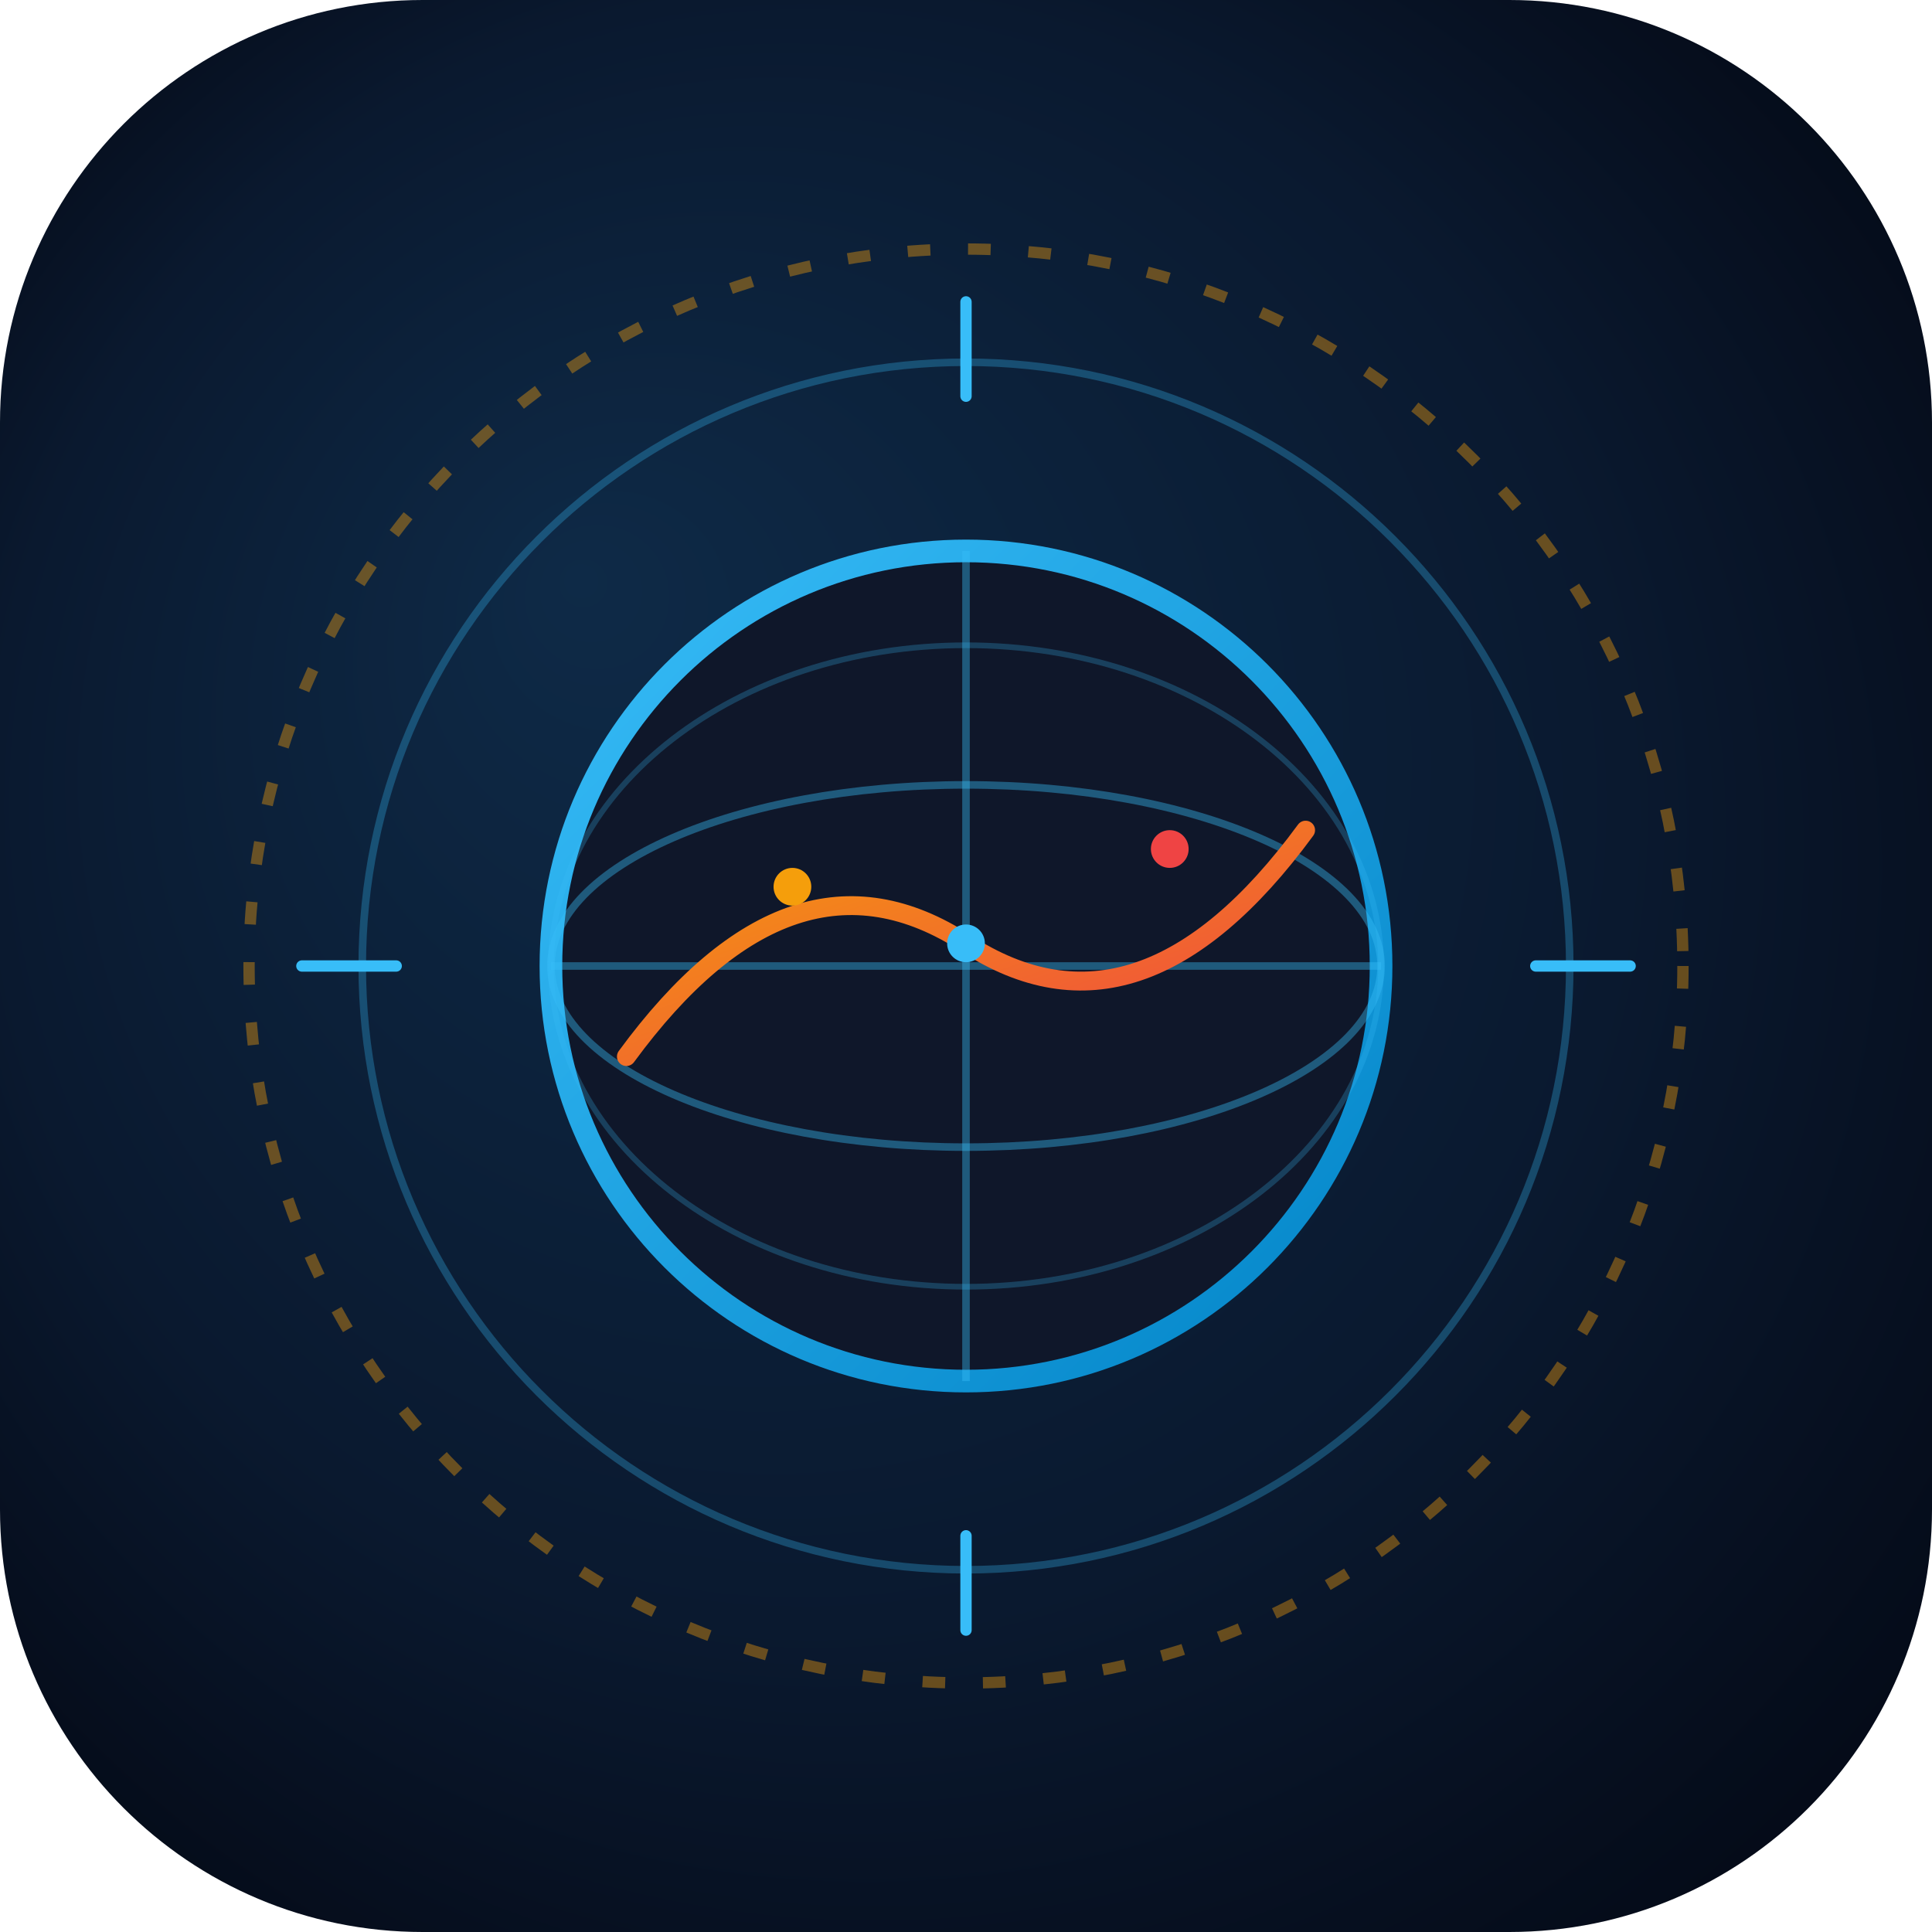
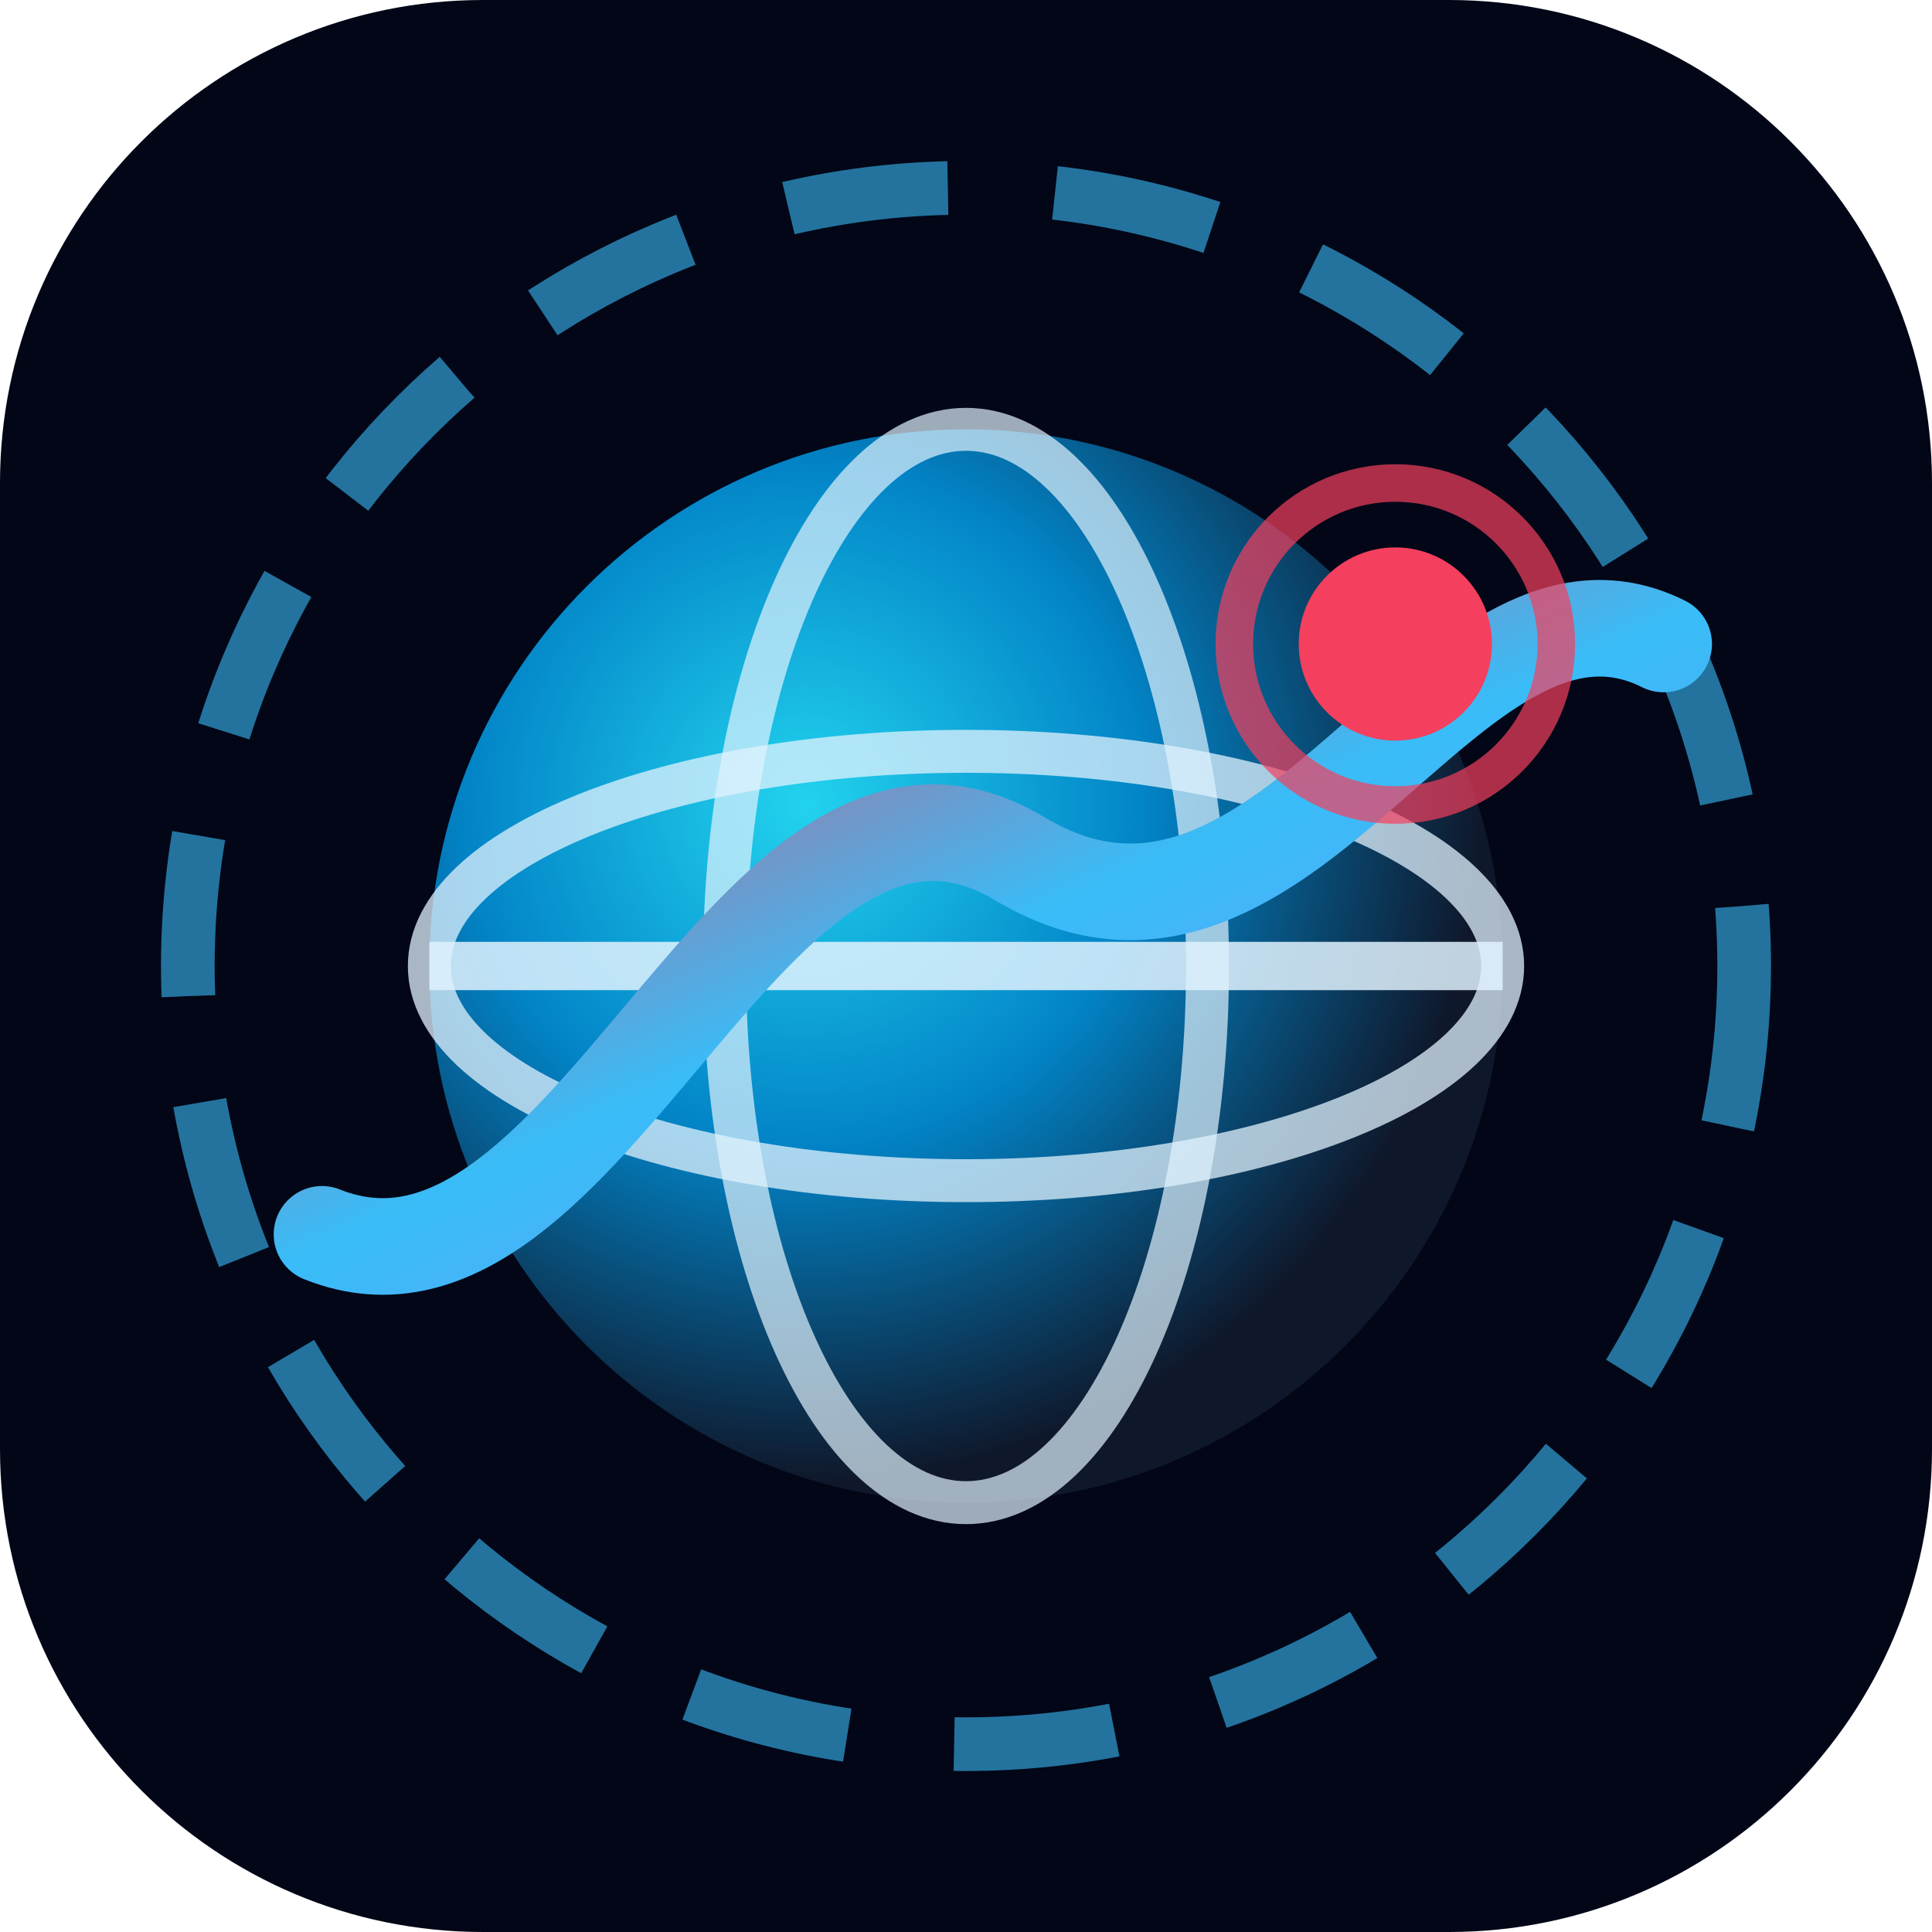
- <svg xmlns="http://www.w3.org/2000/svg" viewBox="0 0 512 512" width="512" height="512">
+ <svg xmlns="http://www.w3.org/2000/svg" viewBox="0 0 36 36" fill="none">
+   <rect width="36" height="36" rx="9" fill="#020617" />
+   <circle cx="18" cy="18" r="14.5" stroke="#38bdf8" stroke-width="1" stroke-dasharray="3 2" opacity="0.6" />
  <defs>
-     <radialGradient id="bg" cx="50%" cy="50%" r="70%" fx="30%" fy="30%">
-       <stop offset="0%" stop-color="#0e2a47" />
-       <stop offset="60%" stop-color="#0a192f" />
-       <stop offset="100%" stop-color="#030712" />
+     <radialGradient id="globeGrad" cx="35%" cy="35%" r="70%">
+       <stop offset="0%" stop-color="#22d3ee" />
+       <stop offset="45%" stop-color="#0284c7" />
+       <stop offset="90%" stop-color="#0f172a" />
    </radialGradient>
-     <linearGradient id="solarGlow" x1="0%" y1="0%" x2="100%" y2="100%">
-       <stop offset="0%" stop-color="#f59e0b" />
-       <stop offset="100%" stop-color="#ef4444" />
-     </linearGradient>
-     <linearGradient id="atmosphere" x1="0%" y1="0%" x2="100%" y2="100%">
-       <stop offset="0%" stop-color="#38bdf8" />
-       <stop offset="100%" stop-color="#0284c7" />
+     <linearGradient id="ringGrad" x1="0%" y1="0%" x2="100%" y2="100%">
+       <stop offset="0%" stop-color="#f43f5e" />
+       <stop offset="50%" stop-color="#38bdf8" />
+       <stop offset="100%" stop-color="#818cf8" />
    </linearGradient>
  </defs>
-   <rect width="512" height="512" rx="112" fill="url(#bg)" />
-   <circle cx="256" cy="256" r="190" fill="none" stroke="#f59e0b" stroke-width="3" stroke-dasharray="6 10" opacity="0.4" />
-   <circle cx="256" cy="256" r="160" fill="none" stroke="#38bdf8" stroke-width="2" stroke-opacity="0.3" />
-   <circle cx="256" cy="256" r="110" fill="#0f172a" stroke="url(#atmosphere)" stroke-width="6" />
-   <ellipse cx="256" cy="256" rx="110" ry="48" fill="none" stroke="#38bdf8" stroke-width="2" opacity="0.4" />
-   <ellipse cx="256" cy="256" rx="110" ry="85" fill="none" stroke="#38bdf8" stroke-width="1.5" opacity="0.25" />
-   <line x1="256" y1="146" x2="256" y2="366" stroke="#38bdf8" stroke-width="2" opacity="0.4" />
-   <line x1="146" y1="256" x2="366" y2="256" stroke="#38bdf8" stroke-width="2" opacity="0.4" />
-   <path d="M 166 280 Q 210 220 256 250 T 346 220" fill="none" stroke="url(#solarGlow)" stroke-width="5" stroke-linecap="round" />
-   <circle cx="210" cy="235" r="5" fill="#f59e0b" />
-   <circle cx="256" cy="250" r="5" fill="#38bdf8" />
-   <circle cx="310" cy="225" r="5" fill="#ef4444" />
-   <line x1="256" y1="80" x2="256" y2="105" stroke="#38bdf8" stroke-width="3" stroke-linecap="round" />
-   <line x1="256" y1="407" x2="256" y2="432" stroke="#38bdf8" stroke-width="3" stroke-linecap="round" />
-   <line x1="80" y1="256" x2="105" y2="256" stroke="#38bdf8" stroke-width="3" stroke-linecap="round" />
-   <line x1="407" y1="256" x2="432" y2="256" stroke="#38bdf8" stroke-width="3" stroke-linecap="round" />
+   <circle cx="18" cy="18" r="10" fill="url(#globeGrad)" />
+   <ellipse cx="18" cy="18" rx="10" ry="4" stroke="#e0f2fe" stroke-width="0.8" opacity="0.75" />
+   <line x1="8" y1="18" x2="28" y2="18" stroke="#e0f2fe" stroke-width="0.9" opacity="0.85" />
+   <ellipse cx="18" cy="18" rx="4.5" ry="10" stroke="#e0f2fe" stroke-width="0.8" opacity="0.7" />
+   <path d="M 6 23 C 11 25, 14 13, 19 16 C 24 19, 27 10, 31 12" stroke="url(#ringGrad)" stroke-width="1.8" stroke-linecap="round" />
+   <circle cx="26" cy="12" r="1.8" fill="#f43f5e" />
+   <circle cx="26" cy="12" r="3" stroke="#f43f5e" stroke-width="0.7" opacity="0.7" />
</svg>
